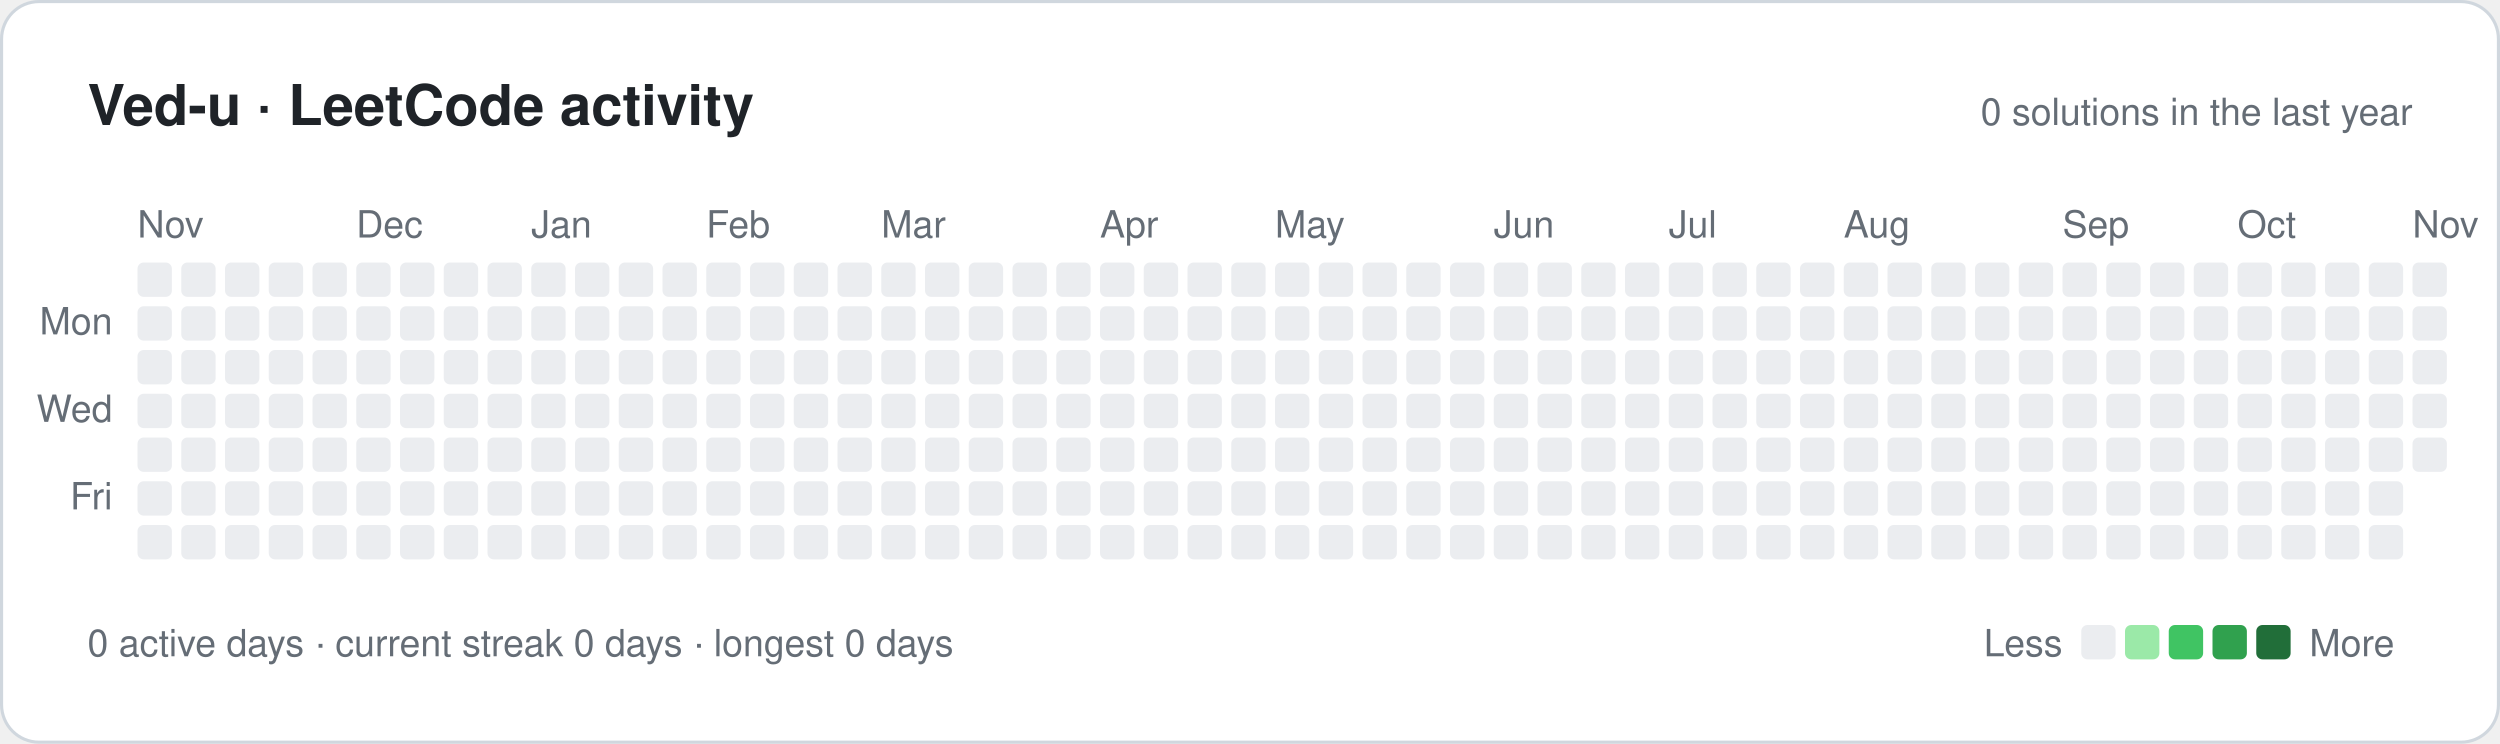
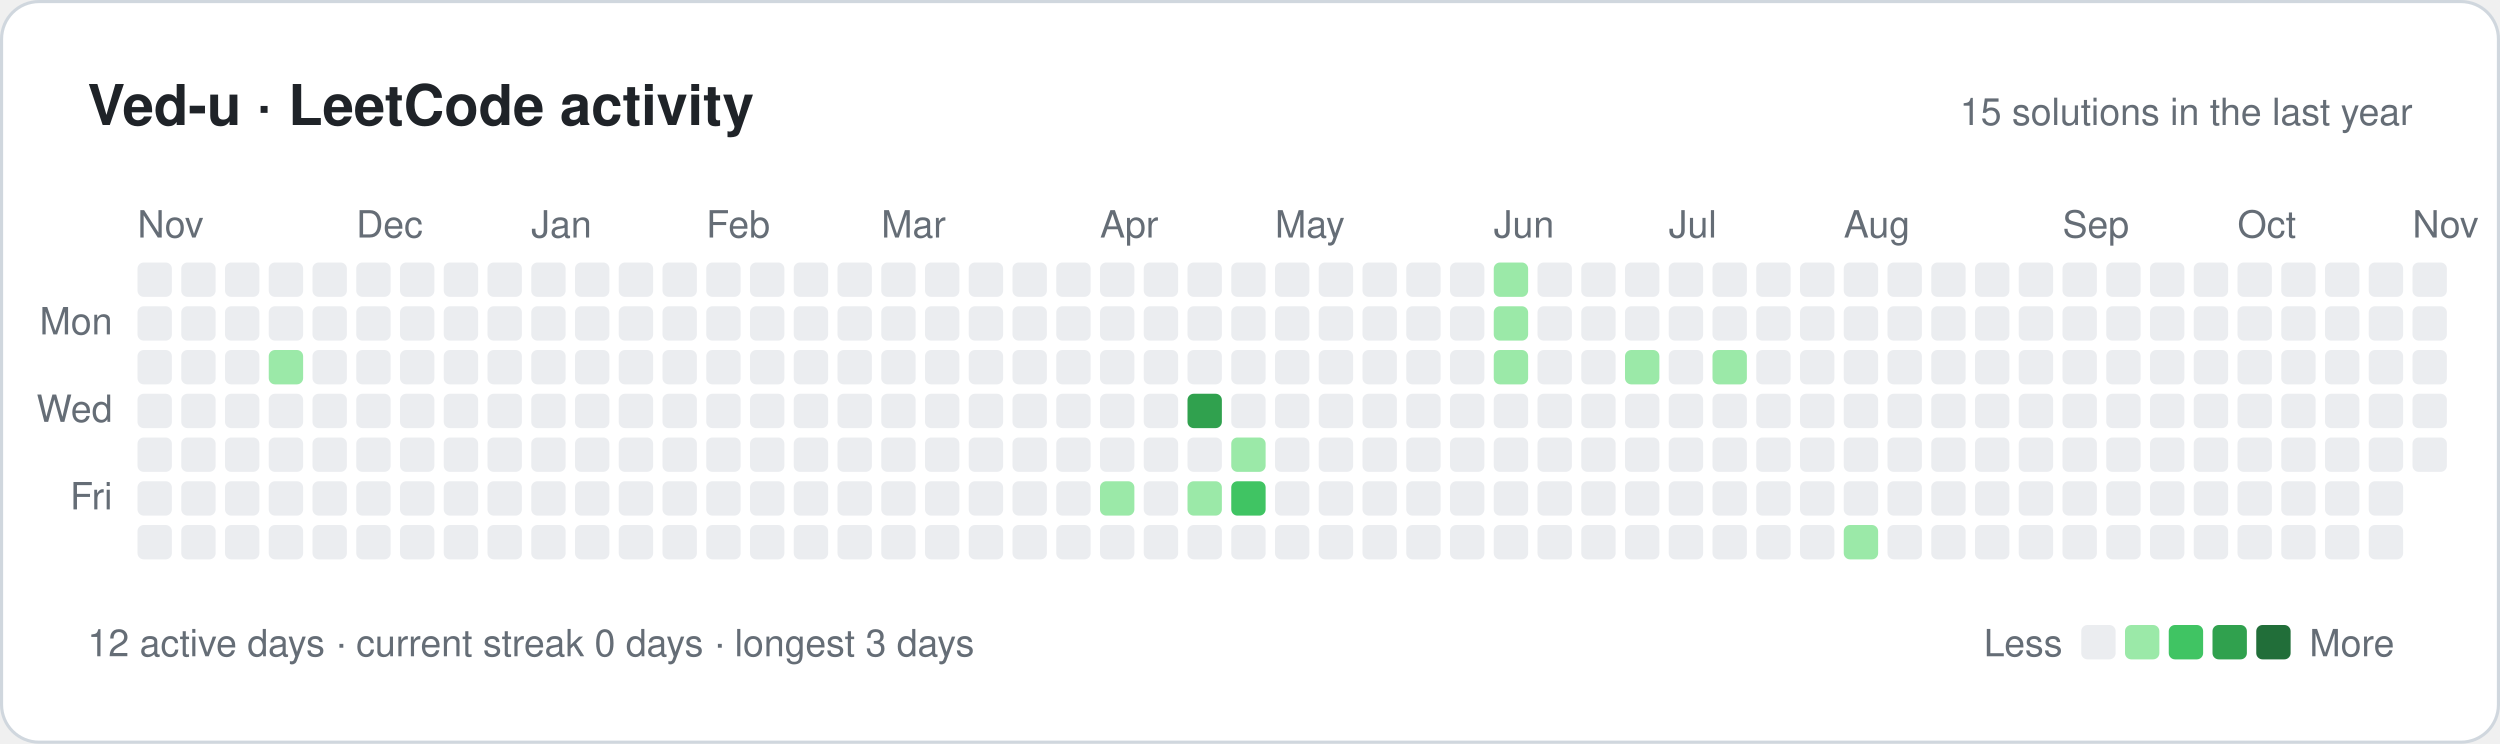
<svg xmlns="http://www.w3.org/2000/svg" width="800" height="238" viewBox="0 0 800 238" font-family="-apple-system,BlinkMacSystemFont,'Segoe UI',Helvetica,Arial,sans-serif" role="img" aria-labelledby="t">
  <style>
.bg{fill:#ffffff;stroke:#d0d7de}.title{fill:#1f2328;font-size:18px;font-weight:600}.muted{fill:#656d76;font-size:12px}
.label{fill:#1f2328;font-size:13px;font-weight:600}.value{fill:#1f2328;font-size:22px;font-weight:700}.value-sm{fill:#1f2328;font-size:14px;font-weight:700}
.total{fill:#1f2328;font-size:30px;font-weight:700}.track{fill:#eaeef2}.ring-track{stroke:#eaeef2}.divider{stroke:#d0d7de}.grid{stroke:#d0d7de;fill:none}
@media (prefers-color-scheme: dark){.bg{fill:#0d1117;stroke:#30363d}.title,.label,.value,.value-sm,.total{fill:#e6edf3}.muted{fill:#8b949e}.track{fill:#21262d}.ring-track{stroke:#21262d}.divider{stroke:#30363d}.grid{stroke:#30363d}}
@keyframes ls-fade{from{opacity:0;transform:translateY(6px)}to{opacity:1;transform:none}}
@keyframes ls-grow{from{transform:scaleX(0)}to{transform:scaleX(1)}}
@keyframes ls-pop{from{opacity:0;transform:scale(.2)}to{opacity:1;transform:scale(1)}}
@keyframes ls-pulse{0%,100%{opacity:1}50%{opacity:.3}}
.fade{animation:ls-fade .6s ease-out both}
.grow{transform-box:fill-box;transform-origin:left center;animation:ls-grow .9s cubic-bezier(.2,.7,.3,1) both}
.pulse{animation:ls-pulse 1.8s ease-in-out infinite}
.d1{animation-delay:0.12s}
.d2{animation-delay:0.24s}
.d3{animation-delay:0.36s}
.d4{animation-delay:0.48s}
.d5{animation-delay:0.60s}
.d6{animation-delay:0.72s}
.d7{animation-delay:0.84s}
.d8{animation-delay:0.96s}
@media (prefers-reduced-motion: reduce){*{animation:none!important}}
.h0{fill:#ebedf0}.h1{fill:#9be9a8}.h2{fill:#40c463}.h3{fill:#30a14e}.h4{fill:#216e39}
@media (prefers-color-scheme: dark){.h0{fill:#161b22}.h1{fill:#0e4429}.h2{fill:#006d32}.h3{fill:#26a641}.h4{fill:#39d353}}
</style>
  <rect x="0.5" y="0.5" width="799" height="237" rx="12" class="bg" />
  <g class="fade">
    <text x="28" y="40" class="title">Ved-u · LeetCode activity</text>
-     <text x="772" y="40" class="muted" text-anchor="end">0 solutions in the last year</text>
+     <text x="772" y="40" class="muted" text-anchor="end">15 solutions in the last year</text>
  </g>
  <text x="44" y="76" class="muted" font-size="11">Nov</text>
  <text x="114" y="76" class="muted" font-size="11">Dec</text>
  <text x="170" y="76" class="muted" font-size="11">Jan</text>
  <text x="226" y="76" class="muted" font-size="11">Feb</text>
  <text x="282" y="76" class="muted" font-size="11">Mar</text>
  <text x="352" y="76" class="muted" font-size="11">Apr</text>
  <text x="408" y="76" class="muted" font-size="11">May</text>
  <text x="478" y="76" class="muted" font-size="11">Jun</text>
  <text x="534" y="76" class="muted" font-size="11">Jul</text>
  <text x="590" y="76" class="muted" font-size="11">Aug</text>
  <text x="660" y="76" class="muted" font-size="11">Sep</text>
  <text x="716" y="76" class="muted" font-size="11">Oct</text>
  <text x="772" y="76" class="muted" font-size="11">Nov</text>
  <text x="36" y="107" class="muted" font-size="10" text-anchor="end">Mon</text>
  <text x="36" y="135" class="muted" font-size="10" text-anchor="end">Wed</text>
  <text x="36" y="163" class="muted" font-size="10" text-anchor="end">Fri</text>
  <g class="fade d1">
    <rect x="44" y="84" width="11" height="11" rx="2" class="h0" />
    <rect x="44" y="98" width="11" height="11" rx="2" class="h0" />
    <rect x="44" y="112" width="11" height="11" rx="2" class="h0" />
    <rect x="44" y="126" width="11" height="11" rx="2" class="h0" />
    <rect x="44" y="140" width="11" height="11" rx="2" class="h0" />
    <rect x="44" y="154" width="11" height="11" rx="2" class="h0" />
    <rect x="44" y="168" width="11" height="11" rx="2" class="h0" />
    <rect x="58" y="84" width="11" height="11" rx="2" class="h0" />
    <rect x="58" y="98" width="11" height="11" rx="2" class="h0" />
    <rect x="58" y="112" width="11" height="11" rx="2" class="h0" />
    <rect x="58" y="126" width="11" height="11" rx="2" class="h0" />
    <rect x="58" y="140" width="11" height="11" rx="2" class="h0" />
    <rect x="58" y="154" width="11" height="11" rx="2" class="h0" />
    <rect x="58" y="168" width="11" height="11" rx="2" class="h0" />
    <rect x="72" y="84" width="11" height="11" rx="2" class="h0" />
    <rect x="72" y="98" width="11" height="11" rx="2" class="h0" />
    <rect x="72" y="112" width="11" height="11" rx="2" class="h0" />
    <rect x="72" y="126" width="11" height="11" rx="2" class="h0" />
    <rect x="72" y="140" width="11" height="11" rx="2" class="h0" />
    <rect x="72" y="154" width="11" height="11" rx="2" class="h0" />
    <rect x="72" y="168" width="11" height="11" rx="2" class="h0" />
    <rect x="86" y="84" width="11" height="11" rx="2" class="h0" />
    <rect x="86" y="98" width="11" height="11" rx="2" class="h0" />
-     <rect x="86" y="112" width="11" height="11" rx="2" class="h0" />
+     <rect x="86" y="112" width="11" height="11" rx="2" class="h1" />
    <rect x="86" y="126" width="11" height="11" rx="2" class="h0" />
    <rect x="86" y="140" width="11" height="11" rx="2" class="h0" />
    <rect x="86" y="154" width="11" height="11" rx="2" class="h0" />
    <rect x="86" y="168" width="11" height="11" rx="2" class="h0" />
    <rect x="100" y="84" width="11" height="11" rx="2" class="h0" />
    <rect x="100" y="98" width="11" height="11" rx="2" class="h0" />
    <rect x="100" y="112" width="11" height="11" rx="2" class="h0" />
    <rect x="100" y="126" width="11" height="11" rx="2" class="h0" />
    <rect x="100" y="140" width="11" height="11" rx="2" class="h0" />
    <rect x="100" y="154" width="11" height="11" rx="2" class="h0" />
    <rect x="100" y="168" width="11" height="11" rx="2" class="h0" />
    <rect x="114" y="84" width="11" height="11" rx="2" class="h0" />
    <rect x="114" y="98" width="11" height="11" rx="2" class="h0" />
    <rect x="114" y="112" width="11" height="11" rx="2" class="h0" />
    <rect x="114" y="126" width="11" height="11" rx="2" class="h0" />
    <rect x="114" y="140" width="11" height="11" rx="2" class="h0" />
    <rect x="114" y="154" width="11" height="11" rx="2" class="h0" />
    <rect x="114" y="168" width="11" height="11" rx="2" class="h0" />
    <rect x="128" y="84" width="11" height="11" rx="2" class="h0" />
    <rect x="128" y="98" width="11" height="11" rx="2" class="h0" />
    <rect x="128" y="112" width="11" height="11" rx="2" class="h0" />
    <rect x="128" y="126" width="11" height="11" rx="2" class="h0" />
    <rect x="128" y="140" width="11" height="11" rx="2" class="h0" />
    <rect x="128" y="154" width="11" height="11" rx="2" class="h0" />
    <rect x="128" y="168" width="11" height="11" rx="2" class="h0" />
    <rect x="142" y="84" width="11" height="11" rx="2" class="h0" />
    <rect x="142" y="98" width="11" height="11" rx="2" class="h0" />
    <rect x="142" y="112" width="11" height="11" rx="2" class="h0" />
    <rect x="142" y="126" width="11" height="11" rx="2" class="h0" />
    <rect x="142" y="140" width="11" height="11" rx="2" class="h0" />
    <rect x="142" y="154" width="11" height="11" rx="2" class="h0" />
    <rect x="142" y="168" width="11" height="11" rx="2" class="h0" />
    <rect x="156" y="84" width="11" height="11" rx="2" class="h0" />
    <rect x="156" y="98" width="11" height="11" rx="2" class="h0" />
    <rect x="156" y="112" width="11" height="11" rx="2" class="h0" />
    <rect x="156" y="126" width="11" height="11" rx="2" class="h0" />
    <rect x="156" y="140" width="11" height="11" rx="2" class="h0" />
    <rect x="156" y="154" width="11" height="11" rx="2" class="h0" />
    <rect x="156" y="168" width="11" height="11" rx="2" class="h0" />
    <rect x="170" y="84" width="11" height="11" rx="2" class="h0" />
    <rect x="170" y="98" width="11" height="11" rx="2" class="h0" />
    <rect x="170" y="112" width="11" height="11" rx="2" class="h0" />
    <rect x="170" y="126" width="11" height="11" rx="2" class="h0" />
    <rect x="170" y="140" width="11" height="11" rx="2" class="h0" />
    <rect x="170" y="154" width="11" height="11" rx="2" class="h0" />
    <rect x="170" y="168" width="11" height="11" rx="2" class="h0" />
    <rect x="184" y="84" width="11" height="11" rx="2" class="h0" />
    <rect x="184" y="98" width="11" height="11" rx="2" class="h0" />
    <rect x="184" y="112" width="11" height="11" rx="2" class="h0" />
    <rect x="184" y="126" width="11" height="11" rx="2" class="h0" />
    <rect x="184" y="140" width="11" height="11" rx="2" class="h0" />
    <rect x="184" y="154" width="11" height="11" rx="2" class="h0" />
    <rect x="184" y="168" width="11" height="11" rx="2" class="h0" />
    <rect x="198" y="84" width="11" height="11" rx="2" class="h0" />
    <rect x="198" y="98" width="11" height="11" rx="2" class="h0" />
    <rect x="198" y="112" width="11" height="11" rx="2" class="h0" />
    <rect x="198" y="126" width="11" height="11" rx="2" class="h0" />
    <rect x="198" y="140" width="11" height="11" rx="2" class="h0" />
    <rect x="198" y="154" width="11" height="11" rx="2" class="h0" />
    <rect x="198" y="168" width="11" height="11" rx="2" class="h0" />
    <rect x="212" y="84" width="11" height="11" rx="2" class="h0" />
    <rect x="212" y="98" width="11" height="11" rx="2" class="h0" />
    <rect x="212" y="112" width="11" height="11" rx="2" class="h0" />
    <rect x="212" y="126" width="11" height="11" rx="2" class="h0" />
    <rect x="212" y="140" width="11" height="11" rx="2" class="h0" />
    <rect x="212" y="154" width="11" height="11" rx="2" class="h0" />
    <rect x="212" y="168" width="11" height="11" rx="2" class="h0" />
    <rect x="226" y="84" width="11" height="11" rx="2" class="h0" />
    <rect x="226" y="98" width="11" height="11" rx="2" class="h0" />
    <rect x="226" y="112" width="11" height="11" rx="2" class="h0" />
    <rect x="226" y="126" width="11" height="11" rx="2" class="h0" />
    <rect x="226" y="140" width="11" height="11" rx="2" class="h0" />
    <rect x="226" y="154" width="11" height="11" rx="2" class="h0" />
    <rect x="226" y="168" width="11" height="11" rx="2" class="h0" />
    <rect x="240" y="84" width="11" height="11" rx="2" class="h0" />
    <rect x="240" y="98" width="11" height="11" rx="2" class="h0" />
    <rect x="240" y="112" width="11" height="11" rx="2" class="h0" />
    <rect x="240" y="126" width="11" height="11" rx="2" class="h0" />
    <rect x="240" y="140" width="11" height="11" rx="2" class="h0" />
    <rect x="240" y="154" width="11" height="11" rx="2" class="h0" />
    <rect x="240" y="168" width="11" height="11" rx="2" class="h0" />
    <rect x="254" y="84" width="11" height="11" rx="2" class="h0" />
    <rect x="254" y="98" width="11" height="11" rx="2" class="h0" />
    <rect x="254" y="112" width="11" height="11" rx="2" class="h0" />
    <rect x="254" y="126" width="11" height="11" rx="2" class="h0" />
    <rect x="254" y="140" width="11" height="11" rx="2" class="h0" />
    <rect x="254" y="154" width="11" height="11" rx="2" class="h0" />
    <rect x="254" y="168" width="11" height="11" rx="2" class="h0" />
    <rect x="268" y="84" width="11" height="11" rx="2" class="h0" />
    <rect x="268" y="98" width="11" height="11" rx="2" class="h0" />
    <rect x="268" y="112" width="11" height="11" rx="2" class="h0" />
    <rect x="268" y="126" width="11" height="11" rx="2" class="h0" />
    <rect x="268" y="140" width="11" height="11" rx="2" class="h0" />
    <rect x="268" y="154" width="11" height="11" rx="2" class="h0" />
    <rect x="268" y="168" width="11" height="11" rx="2" class="h0" />
    <rect x="282" y="84" width="11" height="11" rx="2" class="h0" />
    <rect x="282" y="98" width="11" height="11" rx="2" class="h0" />
    <rect x="282" y="112" width="11" height="11" rx="2" class="h0" />
    <rect x="282" y="126" width="11" height="11" rx="2" class="h0" />
    <rect x="282" y="140" width="11" height="11" rx="2" class="h0" />
    <rect x="282" y="154" width="11" height="11" rx="2" class="h0" />
    <rect x="282" y="168" width="11" height="11" rx="2" class="h0" />
    <rect x="296" y="84" width="11" height="11" rx="2" class="h0" />
    <rect x="296" y="98" width="11" height="11" rx="2" class="h0" />
    <rect x="296" y="112" width="11" height="11" rx="2" class="h0" />
    <rect x="296" y="126" width="11" height="11" rx="2" class="h0" />
    <rect x="296" y="140" width="11" height="11" rx="2" class="h0" />
    <rect x="296" y="154" width="11" height="11" rx="2" class="h0" />
    <rect x="296" y="168" width="11" height="11" rx="2" class="h0" />
    <rect x="310" y="84" width="11" height="11" rx="2" class="h0" />
    <rect x="310" y="98" width="11" height="11" rx="2" class="h0" />
    <rect x="310" y="112" width="11" height="11" rx="2" class="h0" />
    <rect x="310" y="126" width="11" height="11" rx="2" class="h0" />
    <rect x="310" y="140" width="11" height="11" rx="2" class="h0" />
    <rect x="310" y="154" width="11" height="11" rx="2" class="h0" />
    <rect x="310" y="168" width="11" height="11" rx="2" class="h0" />
    <rect x="324" y="84" width="11" height="11" rx="2" class="h0" />
    <rect x="324" y="98" width="11" height="11" rx="2" class="h0" />
    <rect x="324" y="112" width="11" height="11" rx="2" class="h0" />
    <rect x="324" y="126" width="11" height="11" rx="2" class="h0" />
    <rect x="324" y="140" width="11" height="11" rx="2" class="h0" />
    <rect x="324" y="154" width="11" height="11" rx="2" class="h0" />
    <rect x="324" y="168" width="11" height="11" rx="2" class="h0" />
    <rect x="338" y="84" width="11" height="11" rx="2" class="h0" />
    <rect x="338" y="98" width="11" height="11" rx="2" class="h0" />
    <rect x="338" y="112" width="11" height="11" rx="2" class="h0" />
    <rect x="338" y="126" width="11" height="11" rx="2" class="h0" />
    <rect x="338" y="140" width="11" height="11" rx="2" class="h0" />
    <rect x="338" y="154" width="11" height="11" rx="2" class="h0" />
    <rect x="338" y="168" width="11" height="11" rx="2" class="h0" />
    <rect x="352" y="84" width="11" height="11" rx="2" class="h0" />
    <rect x="352" y="98" width="11" height="11" rx="2" class="h0" />
    <rect x="352" y="112" width="11" height="11" rx="2" class="h0" />
    <rect x="352" y="126" width="11" height="11" rx="2" class="h0" />
    <rect x="352" y="140" width="11" height="11" rx="2" class="h0" />
-     <rect x="352" y="154" width="11" height="11" rx="2" class="h0" />
+     <rect x="352" y="154" width="11" height="11" rx="2" class="h1" />
    <rect x="352" y="168" width="11" height="11" rx="2" class="h0" />
    <rect x="366" y="84" width="11" height="11" rx="2" class="h0" />
    <rect x="366" y="98" width="11" height="11" rx="2" class="h0" />
    <rect x="366" y="112" width="11" height="11" rx="2" class="h0" />
    <rect x="366" y="126" width="11" height="11" rx="2" class="h0" />
    <rect x="366" y="140" width="11" height="11" rx="2" class="h0" />
    <rect x="366" y="154" width="11" height="11" rx="2" class="h0" />
    <rect x="366" y="168" width="11" height="11" rx="2" class="h0" />
    <rect x="380" y="84" width="11" height="11" rx="2" class="h0" />
    <rect x="380" y="98" width="11" height="11" rx="2" class="h0" />
    <rect x="380" y="112" width="11" height="11" rx="2" class="h0" />
-     <rect x="380" y="126" width="11" height="11" rx="2" class="h0" />
+     <rect x="380" y="126" width="11" height="11" rx="2" class="h3" />
    <rect x="380" y="140" width="11" height="11" rx="2" class="h0" />
-     <rect x="380" y="154" width="11" height="11" rx="2" class="h0" />
+     <rect x="380" y="154" width="11" height="11" rx="2" class="h1" />
    <rect x="380" y="168" width="11" height="11" rx="2" class="h0" />
    <rect x="394" y="84" width="11" height="11" rx="2" class="h0" />
    <rect x="394" y="98" width="11" height="11" rx="2" class="h0" />
    <rect x="394" y="112" width="11" height="11" rx="2" class="h0" />
    <rect x="394" y="126" width="11" height="11" rx="2" class="h0" />
-     <rect x="394" y="140" width="11" height="11" rx="2" class="h0" />
-     <rect x="394" y="154" width="11" height="11" rx="2" class="h0" />
+     <rect x="394" y="140" width="11" height="11" rx="2" class="h1" />
+     <rect x="394" y="154" width="11" height="11" rx="2" class="h2" />
    <rect x="394" y="168" width="11" height="11" rx="2" class="h0" />
    <rect x="408" y="84" width="11" height="11" rx="2" class="h0" />
    <rect x="408" y="98" width="11" height="11" rx="2" class="h0" />
    <rect x="408" y="112" width="11" height="11" rx="2" class="h0" />
    <rect x="408" y="126" width="11" height="11" rx="2" class="h0" />
    <rect x="408" y="140" width="11" height="11" rx="2" class="h0" />
    <rect x="408" y="154" width="11" height="11" rx="2" class="h0" />
    <rect x="408" y="168" width="11" height="11" rx="2" class="h0" />
    <rect x="422" y="84" width="11" height="11" rx="2" class="h0" />
    <rect x="422" y="98" width="11" height="11" rx="2" class="h0" />
    <rect x="422" y="112" width="11" height="11" rx="2" class="h0" />
    <rect x="422" y="126" width="11" height="11" rx="2" class="h0" />
    <rect x="422" y="140" width="11" height="11" rx="2" class="h0" />
    <rect x="422" y="154" width="11" height="11" rx="2" class="h0" />
    <rect x="422" y="168" width="11" height="11" rx="2" class="h0" />
    <rect x="436" y="84" width="11" height="11" rx="2" class="h0" />
    <rect x="436" y="98" width="11" height="11" rx="2" class="h0" />
    <rect x="436" y="112" width="11" height="11" rx="2" class="h0" />
    <rect x="436" y="126" width="11" height="11" rx="2" class="h0" />
    <rect x="436" y="140" width="11" height="11" rx="2" class="h0" />
    <rect x="436" y="154" width="11" height="11" rx="2" class="h0" />
    <rect x="436" y="168" width="11" height="11" rx="2" class="h0" />
    <rect x="450" y="84" width="11" height="11" rx="2" class="h0" />
    <rect x="450" y="98" width="11" height="11" rx="2" class="h0" />
    <rect x="450" y="112" width="11" height="11" rx="2" class="h0" />
    <rect x="450" y="126" width="11" height="11" rx="2" class="h0" />
    <rect x="450" y="140" width="11" height="11" rx="2" class="h0" />
    <rect x="450" y="154" width="11" height="11" rx="2" class="h0" />
    <rect x="450" y="168" width="11" height="11" rx="2" class="h0" />
    <rect x="464" y="84" width="11" height="11" rx="2" class="h0" />
    <rect x="464" y="98" width="11" height="11" rx="2" class="h0" />
    <rect x="464" y="112" width="11" height="11" rx="2" class="h0" />
    <rect x="464" y="126" width="11" height="11" rx="2" class="h0" />
    <rect x="464" y="140" width="11" height="11" rx="2" class="h0" />
    <rect x="464" y="154" width="11" height="11" rx="2" class="h0" />
    <rect x="464" y="168" width="11" height="11" rx="2" class="h0" />
-     <rect x="478" y="84" width="11" height="11" rx="2" class="h0" />
-     <rect x="478" y="98" width="11" height="11" rx="2" class="h0" />
-     <rect x="478" y="112" width="11" height="11" rx="2" class="h0" />
+     <rect x="478" y="84" width="11" height="11" rx="2" class="h1" />
+     <rect x="478" y="98" width="11" height="11" rx="2" class="h1" />
+     <rect x="478" y="112" width="11" height="11" rx="2" class="h1" />
    <rect x="478" y="126" width="11" height="11" rx="2" class="h0" />
    <rect x="478" y="140" width="11" height="11" rx="2" class="h0" />
    <rect x="478" y="154" width="11" height="11" rx="2" class="h0" />
    <rect x="478" y="168" width="11" height="11" rx="2" class="h0" />
    <rect x="492" y="84" width="11" height="11" rx="2" class="h0" />
    <rect x="492" y="98" width="11" height="11" rx="2" class="h0" />
    <rect x="492" y="112" width="11" height="11" rx="2" class="h0" />
    <rect x="492" y="126" width="11" height="11" rx="2" class="h0" />
    <rect x="492" y="140" width="11" height="11" rx="2" class="h0" />
    <rect x="492" y="154" width="11" height="11" rx="2" class="h0" />
    <rect x="492" y="168" width="11" height="11" rx="2" class="h0" />
    <rect x="506" y="84" width="11" height="11" rx="2" class="h0" />
    <rect x="506" y="98" width="11" height="11" rx="2" class="h0" />
    <rect x="506" y="112" width="11" height="11" rx="2" class="h0" />
    <rect x="506" y="126" width="11" height="11" rx="2" class="h0" />
    <rect x="506" y="140" width="11" height="11" rx="2" class="h0" />
    <rect x="506" y="154" width="11" height="11" rx="2" class="h0" />
    <rect x="506" y="168" width="11" height="11" rx="2" class="h0" />
    <rect x="520" y="84" width="11" height="11" rx="2" class="h0" />
    <rect x="520" y="98" width="11" height="11" rx="2" class="h0" />
-     <rect x="520" y="112" width="11" height="11" rx="2" class="h0" />
+     <rect x="520" y="112" width="11" height="11" rx="2" class="h1" />
    <rect x="520" y="126" width="11" height="11" rx="2" class="h0" />
    <rect x="520" y="140" width="11" height="11" rx="2" class="h0" />
    <rect x="520" y="154" width="11" height="11" rx="2" class="h0" />
    <rect x="520" y="168" width="11" height="11" rx="2" class="h0" />
    <rect x="534" y="84" width="11" height="11" rx="2" class="h0" />
    <rect x="534" y="98" width="11" height="11" rx="2" class="h0" />
    <rect x="534" y="112" width="11" height="11" rx="2" class="h0" />
    <rect x="534" y="126" width="11" height="11" rx="2" class="h0" />
    <rect x="534" y="140" width="11" height="11" rx="2" class="h0" />
    <rect x="534" y="154" width="11" height="11" rx="2" class="h0" />
    <rect x="534" y="168" width="11" height="11" rx="2" class="h0" />
    <rect x="548" y="84" width="11" height="11" rx="2" class="h0" />
    <rect x="548" y="98" width="11" height="11" rx="2" class="h0" />
-     <rect x="548" y="112" width="11" height="11" rx="2" class="h0" />
+     <rect x="548" y="112" width="11" height="11" rx="2" class="h1" />
    <rect x="548" y="126" width="11" height="11" rx="2" class="h0" />
    <rect x="548" y="140" width="11" height="11" rx="2" class="h0" />
    <rect x="548" y="154" width="11" height="11" rx="2" class="h0" />
    <rect x="548" y="168" width="11" height="11" rx="2" class="h0" />
    <rect x="562" y="84" width="11" height="11" rx="2" class="h0" />
    <rect x="562" y="98" width="11" height="11" rx="2" class="h0" />
    <rect x="562" y="112" width="11" height="11" rx="2" class="h0" />
    <rect x="562" y="126" width="11" height="11" rx="2" class="h0" />
    <rect x="562" y="140" width="11" height="11" rx="2" class="h0" />
    <rect x="562" y="154" width="11" height="11" rx="2" class="h0" />
    <rect x="562" y="168" width="11" height="11" rx="2" class="h0" />
    <rect x="576" y="84" width="11" height="11" rx="2" class="h0" />
    <rect x="576" y="98" width="11" height="11" rx="2" class="h0" />
    <rect x="576" y="112" width="11" height="11" rx="2" class="h0" />
    <rect x="576" y="126" width="11" height="11" rx="2" class="h0" />
    <rect x="576" y="140" width="11" height="11" rx="2" class="h0" />
    <rect x="576" y="154" width="11" height="11" rx="2" class="h0" />
    <rect x="576" y="168" width="11" height="11" rx="2" class="h0" />
    <rect x="590" y="84" width="11" height="11" rx="2" class="h0" />
    <rect x="590" y="98" width="11" height="11" rx="2" class="h0" />
    <rect x="590" y="112" width="11" height="11" rx="2" class="h0" />
    <rect x="590" y="126" width="11" height="11" rx="2" class="h0" />
    <rect x="590" y="140" width="11" height="11" rx="2" class="h0" />
    <rect x="590" y="154" width="11" height="11" rx="2" class="h0" />
-     <rect x="590" y="168" width="11" height="11" rx="2" class="h0" />
+     <rect x="590" y="168" width="11" height="11" rx="2" class="h1" />
    <rect x="604" y="84" width="11" height="11" rx="2" class="h0" />
    <rect x="604" y="98" width="11" height="11" rx="2" class="h0" />
    <rect x="604" y="112" width="11" height="11" rx="2" class="h0" />
    <rect x="604" y="126" width="11" height="11" rx="2" class="h0" />
    <rect x="604" y="140" width="11" height="11" rx="2" class="h0" />
    <rect x="604" y="154" width="11" height="11" rx="2" class="h0" />
    <rect x="604" y="168" width="11" height="11" rx="2" class="h0" />
    <rect x="618" y="84" width="11" height="11" rx="2" class="h0" />
    <rect x="618" y="98" width="11" height="11" rx="2" class="h0" />
    <rect x="618" y="112" width="11" height="11" rx="2" class="h0" />
    <rect x="618" y="126" width="11" height="11" rx="2" class="h0" />
    <rect x="618" y="140" width="11" height="11" rx="2" class="h0" />
    <rect x="618" y="154" width="11" height="11" rx="2" class="h0" />
    <rect x="618" y="168" width="11" height="11" rx="2" class="h0" />
    <rect x="632" y="84" width="11" height="11" rx="2" class="h0" />
    <rect x="632" y="98" width="11" height="11" rx="2" class="h0" />
    <rect x="632" y="112" width="11" height="11" rx="2" class="h0" />
    <rect x="632" y="126" width="11" height="11" rx="2" class="h0" />
    <rect x="632" y="140" width="11" height="11" rx="2" class="h0" />
    <rect x="632" y="154" width="11" height="11" rx="2" class="h0" />
    <rect x="632" y="168" width="11" height="11" rx="2" class="h0" />
    <rect x="646" y="84" width="11" height="11" rx="2" class="h0" />
    <rect x="646" y="98" width="11" height="11" rx="2" class="h0" />
    <rect x="646" y="112" width="11" height="11" rx="2" class="h0" />
    <rect x="646" y="126" width="11" height="11" rx="2" class="h0" />
    <rect x="646" y="140" width="11" height="11" rx="2" class="h0" />
    <rect x="646" y="154" width="11" height="11" rx="2" class="h0" />
    <rect x="646" y="168" width="11" height="11" rx="2" class="h0" />
    <rect x="660" y="84" width="11" height="11" rx="2" class="h0" />
    <rect x="660" y="98" width="11" height="11" rx="2" class="h0" />
    <rect x="660" y="112" width="11" height="11" rx="2" class="h0" />
    <rect x="660" y="126" width="11" height="11" rx="2" class="h0" />
    <rect x="660" y="140" width="11" height="11" rx="2" class="h0" />
    <rect x="660" y="154" width="11" height="11" rx="2" class="h0" />
    <rect x="660" y="168" width="11" height="11" rx="2" class="h0" />
    <rect x="674" y="84" width="11" height="11" rx="2" class="h0" />
    <rect x="674" y="98" width="11" height="11" rx="2" class="h0" />
    <rect x="674" y="112" width="11" height="11" rx="2" class="h0" />
    <rect x="674" y="126" width="11" height="11" rx="2" class="h0" />
    <rect x="674" y="140" width="11" height="11" rx="2" class="h0" />
    <rect x="674" y="154" width="11" height="11" rx="2" class="h0" />
    <rect x="674" y="168" width="11" height="11" rx="2" class="h0" />
    <rect x="688" y="84" width="11" height="11" rx="2" class="h0" />
    <rect x="688" y="98" width="11" height="11" rx="2" class="h0" />
    <rect x="688" y="112" width="11" height="11" rx="2" class="h0" />
    <rect x="688" y="126" width="11" height="11" rx="2" class="h0" />
    <rect x="688" y="140" width="11" height="11" rx="2" class="h0" />
    <rect x="688" y="154" width="11" height="11" rx="2" class="h0" />
    <rect x="688" y="168" width="11" height="11" rx="2" class="h0" />
    <rect x="702" y="84" width="11" height="11" rx="2" class="h0" />
    <rect x="702" y="98" width="11" height="11" rx="2" class="h0" />
    <rect x="702" y="112" width="11" height="11" rx="2" class="h0" />
    <rect x="702" y="126" width="11" height="11" rx="2" class="h0" />
    <rect x="702" y="140" width="11" height="11" rx="2" class="h0" />
    <rect x="702" y="154" width="11" height="11" rx="2" class="h0" />
    <rect x="702" y="168" width="11" height="11" rx="2" class="h0" />
    <rect x="716" y="84" width="11" height="11" rx="2" class="h0" />
    <rect x="716" y="98" width="11" height="11" rx="2" class="h0" />
    <rect x="716" y="112" width="11" height="11" rx="2" class="h0" />
    <rect x="716" y="126" width="11" height="11" rx="2" class="h0" />
    <rect x="716" y="140" width="11" height="11" rx="2" class="h0" />
    <rect x="716" y="154" width="11" height="11" rx="2" class="h0" />
    <rect x="716" y="168" width="11" height="11" rx="2" class="h0" />
    <rect x="730" y="84" width="11" height="11" rx="2" class="h0" />
    <rect x="730" y="98" width="11" height="11" rx="2" class="h0" />
    <rect x="730" y="112" width="11" height="11" rx="2" class="h0" />
    <rect x="730" y="126" width="11" height="11" rx="2" class="h0" />
    <rect x="730" y="140" width="11" height="11" rx="2" class="h0" />
    <rect x="730" y="154" width="11" height="11" rx="2" class="h0" />
    <rect x="730" y="168" width="11" height="11" rx="2" class="h0" />
    <rect x="744" y="84" width="11" height="11" rx="2" class="h0" />
    <rect x="744" y="98" width="11" height="11" rx="2" class="h0" />
    <rect x="744" y="112" width="11" height="11" rx="2" class="h0" />
    <rect x="744" y="126" width="11" height="11" rx="2" class="h0" />
    <rect x="744" y="140" width="11" height="11" rx="2" class="h0" />
    <rect x="744" y="154" width="11" height="11" rx="2" class="h0" />
    <rect x="744" y="168" width="11" height="11" rx="2" class="h0" />
    <rect x="758" y="84" width="11" height="11" rx="2" class="h0" />
    <rect x="758" y="98" width="11" height="11" rx="2" class="h0" />
    <rect x="758" y="112" width="11" height="11" rx="2" class="h0" />
    <rect x="758" y="126" width="11" height="11" rx="2" class="h0" />
    <rect x="758" y="140" width="11" height="11" rx="2" class="h0" />
    <rect x="758" y="154" width="11" height="11" rx="2" class="h0" />
    <rect x="758" y="168" width="11" height="11" rx="2" class="h0" />
    <rect x="772" y="84" width="11" height="11" rx="2" class="h0" />
    <rect x="772" y="98" width="11" height="11" rx="2" class="h0" />
    <rect x="772" y="112" width="11" height="11" rx="2" class="h0" />
    <rect x="772" y="126" width="11" height="11" rx="2" class="h0" />
    <rect x="772" y="140" width="11" height="11" rx="2" class="h0" />
  </g>
-   <text x="28" y="210" class="muted">0 active days · current streak 0 days · longest 0 days</text>
+   <text x="28" y="210" class="muted">12 active days · current streak 0 days · longest 3 days</text>
  <text x="660" y="210" class="muted" text-anchor="end">Less</text>
  <rect x="666" y="200" width="11" height="11" rx="2" class="h0" />
  <rect x="680" y="200" width="11" height="11" rx="2" class="h1" />
  <rect x="694" y="200" width="11" height="11" rx="2" class="h2" />
  <rect x="708" y="200" width="11" height="11" rx="2" class="h3" />
  <rect x="722" y="200" width="11" height="11" rx="2" class="h4" />
  <text x="739" y="210" class="muted">More</text>
</svg>
